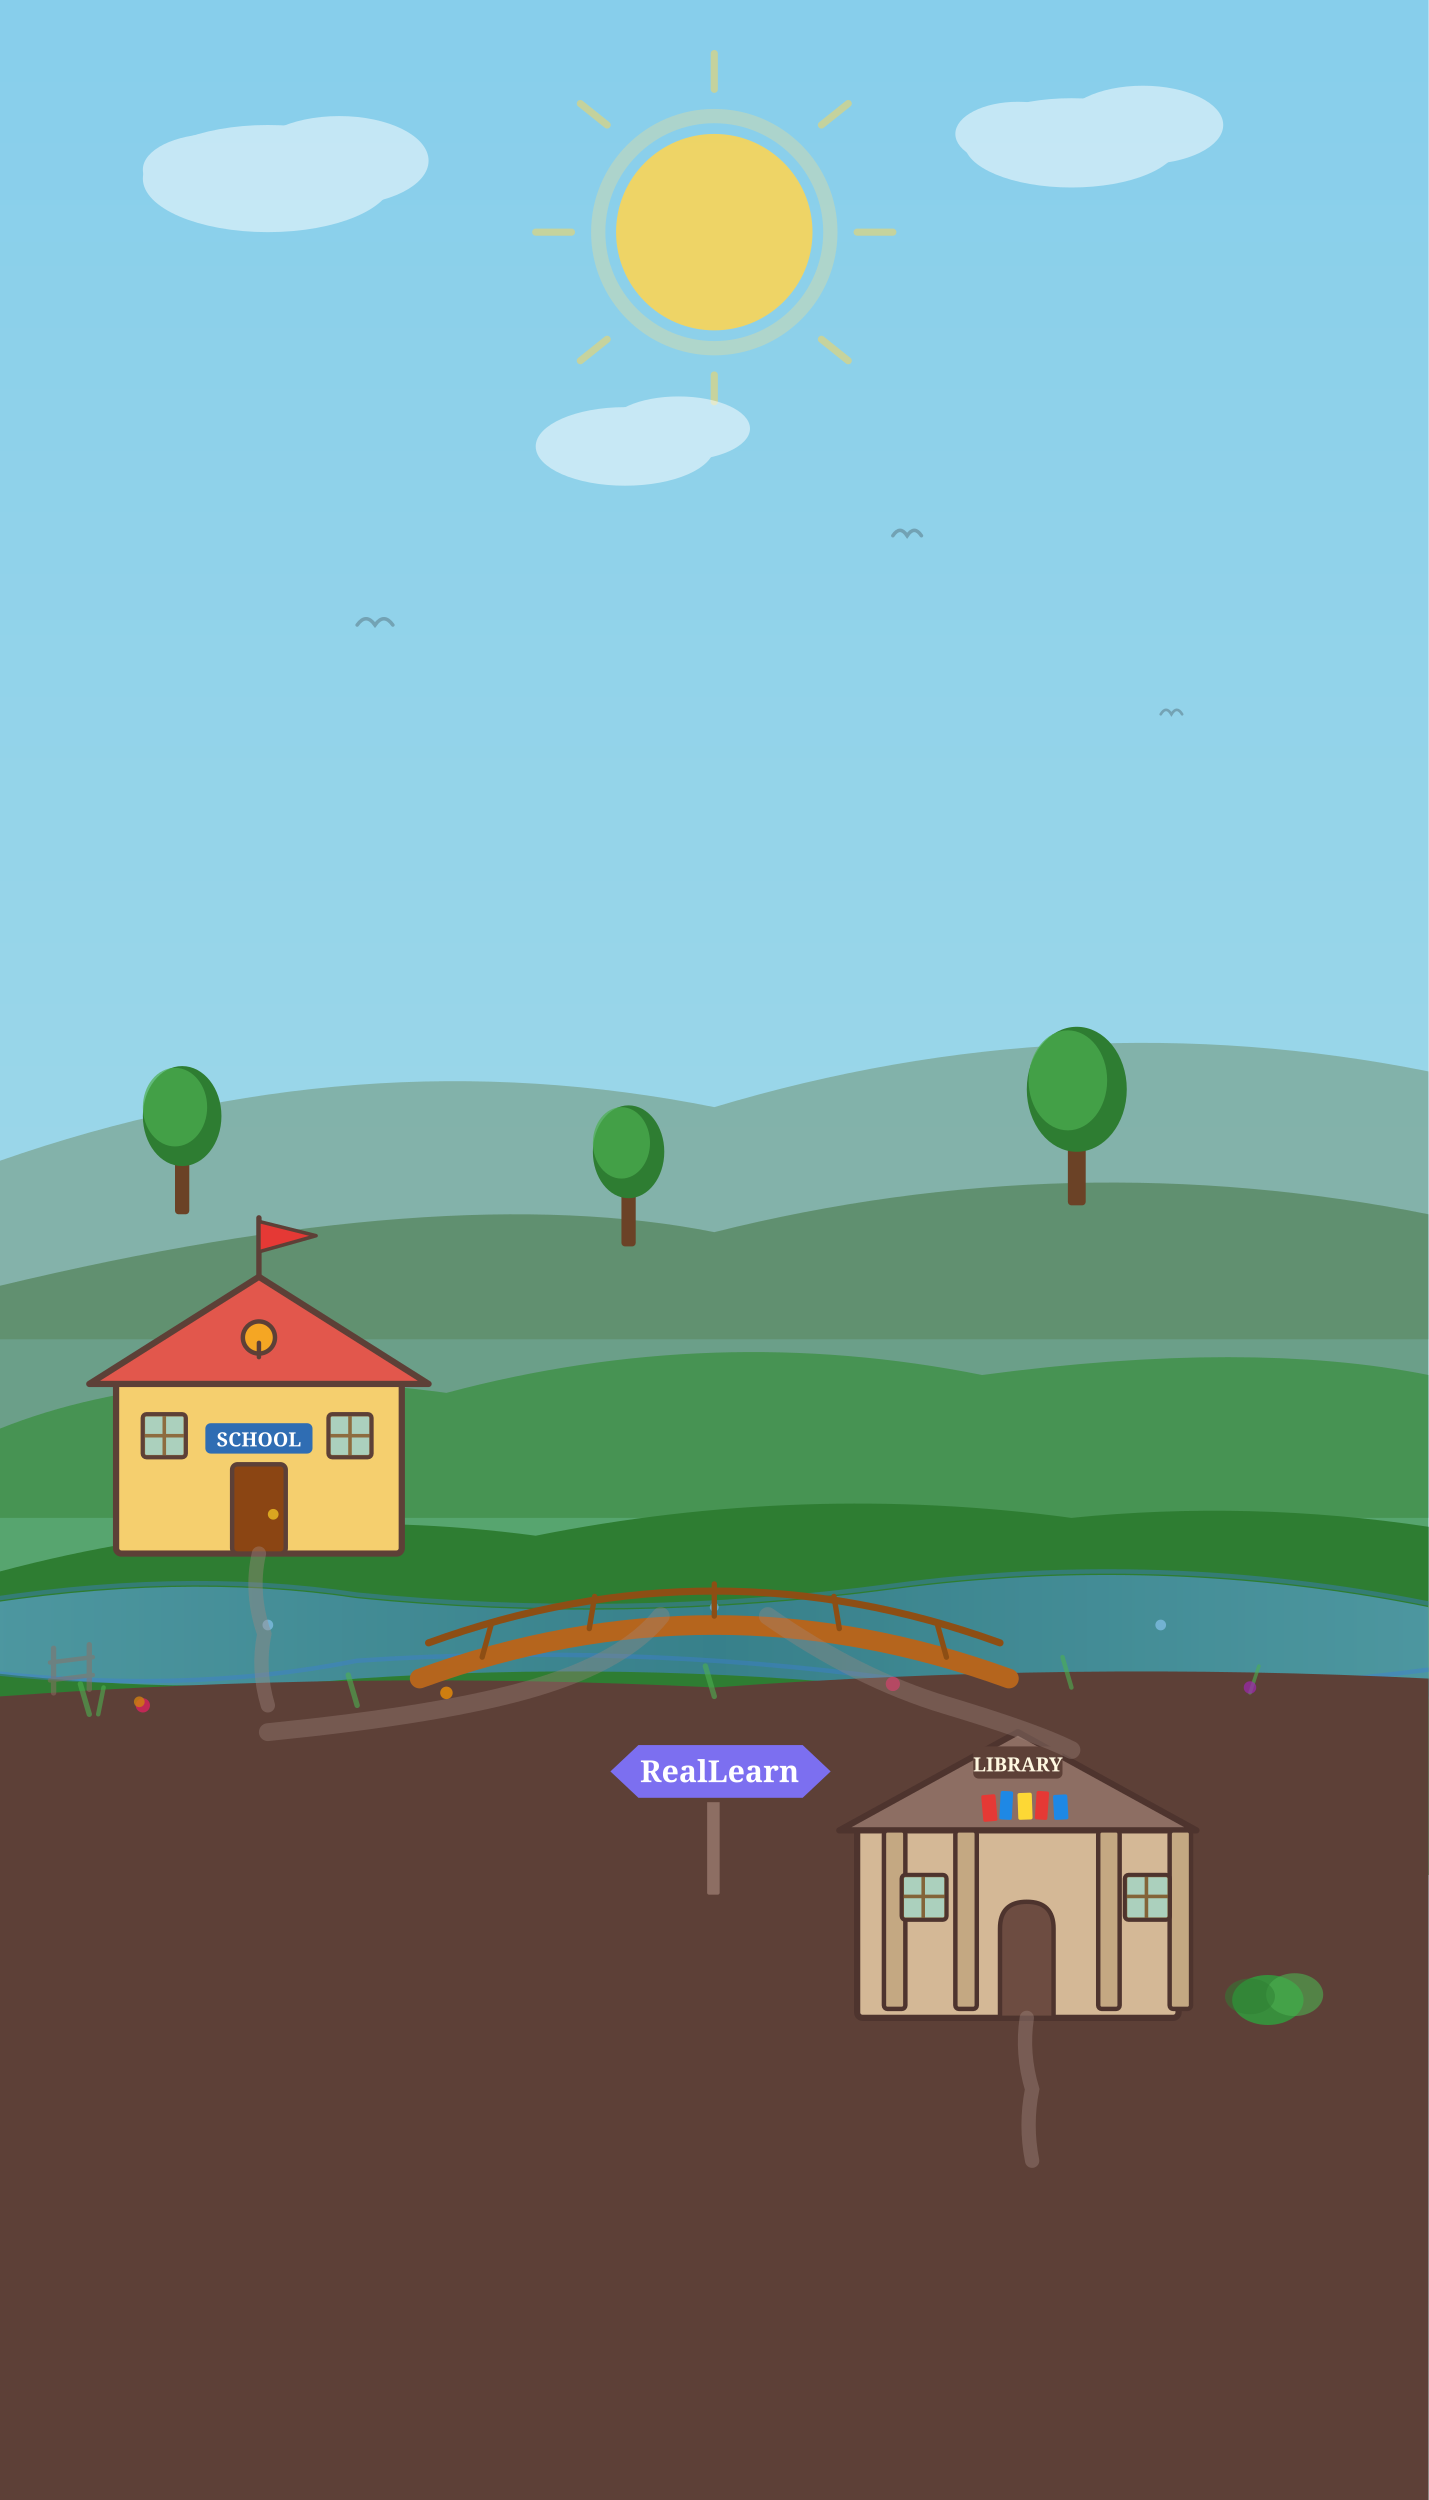
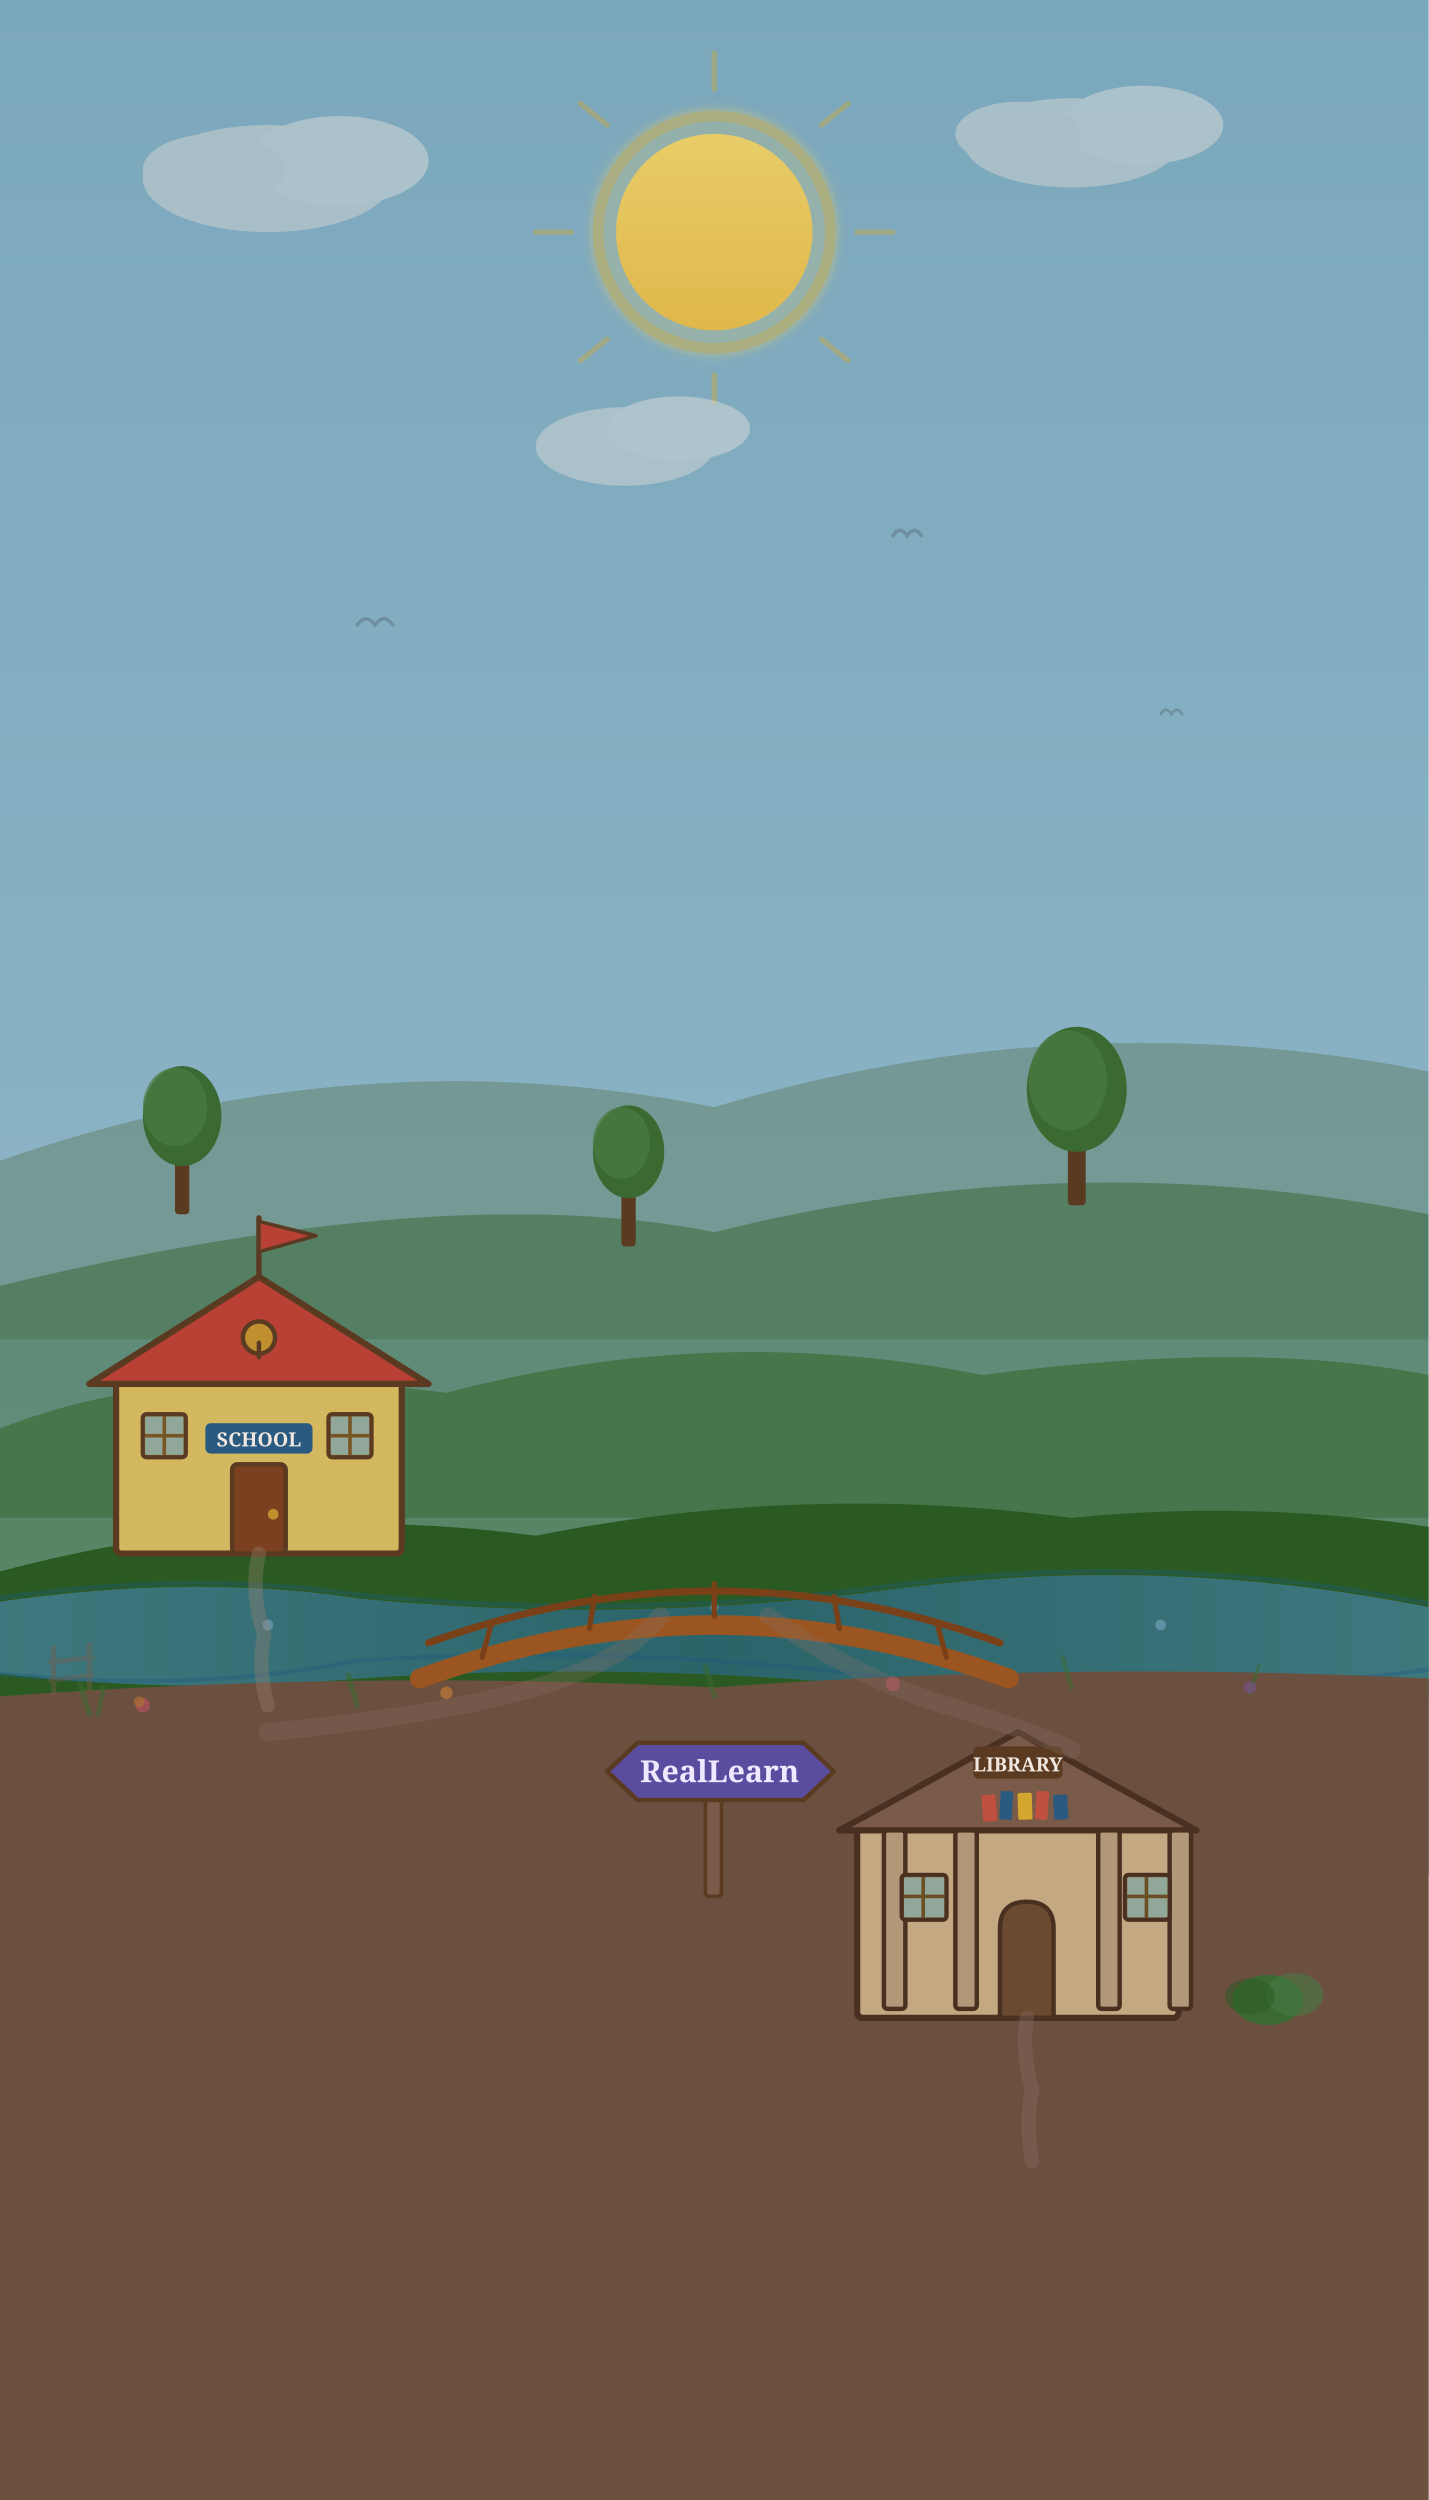
<svg xmlns="http://www.w3.org/2000/svg" viewBox="0 0 800 1400" preserveAspectRatio="xMidYMid slice">
  <defs>
    <linearGradient id="sky-grad" x1="0" y1="0" x2="0" y2="1">
-       <stop offset="0%" stop-color="#87CEEB" />
-       <stop offset="100%" stop-color="#B0E0E6" />
+       <stop offset="0%" stop-color="#7BA7BC" />
+       <stop offset="100%" stop-color="#9BBFCE" />
    </linearGradient>
    <linearGradient id="river-grad" x1="0" y1="0" x2="1" y2="0">
-       <stop offset="0%" stop-color="#5BA3CF" />
-       <stop offset="50%" stop-color="#3B82B0" />
-       <stop offset="100%" stop-color="#5BA3CF" />
+       <stop offset="0%" stop-color="#4A8AB0" />
+       <stop offset="50%" stop-color="#2A6A90" />
+       <stop offset="100%" stop-color="#4A8AB0" />
    </linearGradient>
+     <linearGradient id="sun-grad" x1="0" y1="0" x2="0" y2="1">
+       <stop offset="0%" stop-color="#F0D060" />
+       <stop offset="100%" stop-color="#E8B840" />
+     </linearGradient>
+     <filter id="soft-glow" x="-20%" y="-20%" width="140%" height="140%">
+       <feGaussianBlur stdDeviation="3" result="blur" />
+       <feMerge>
+         <feMergeNode in="blur" />
+         <feMergeNode in="SourceGraphic" />
+       </feMerge>
+     </filter>
  </defs>
  <rect width="800" height="1400" fill="url(#sky-grad)" />
-   <circle cx="400" cy="130" r="55" fill="#FFD54F" opacity="0.85" />
-   <circle cx="400" cy="130" r="65" fill="none" stroke="#FFE082" stroke-width="8" opacity="0.3" />
-   <line x1="400" y1="50" x2="400" y2="30" stroke="#FFD54F" stroke-width="4" stroke-linecap="round" opacity="0.5" />
-   <line x1="460" y1="70" x2="475" y2="58" stroke="#FFD54F" stroke-width="4" stroke-linecap="round" opacity="0.5" />
-   <line x1="480" y1="130" x2="500" y2="130" stroke="#FFD54F" stroke-width="4" stroke-linecap="round" opacity="0.5" />
-   <line x1="460" y1="190" x2="475" y2="202" stroke="#FFD54F" stroke-width="4" stroke-linecap="round" opacity="0.5" />
-   <line x1="340" y1="70" x2="325" y2="58" stroke="#FFD54F" stroke-width="4" stroke-linecap="round" opacity="0.5" />
-   <line x1="320" y1="130" x2="300" y2="130" stroke="#FFD54F" stroke-width="4" stroke-linecap="round" opacity="0.5" />
-   <line x1="340" y1="190" x2="325" y2="202" stroke="#FFD54F" stroke-width="4" stroke-linecap="round" opacity="0.5" />
-   <line x1="400" y1="210" x2="400" y2="225" stroke="#FFD54F" stroke-width="4" stroke-linecap="round" opacity="0.5" />
-   <g opacity="0.5">
-     <ellipse cx="150" cy="100" rx="70" ry="30" fill="white" />
-     <ellipse cx="190" cy="90" rx="50" ry="25" fill="white" />
-     <ellipse cx="120" cy="95" rx="40" ry="20" fill="white" />
-     <ellipse cx="600" cy="80" rx="60" ry="25" fill="white" />
-     <ellipse cx="640" cy="70" rx="45" ry="22" fill="white" />
-     <ellipse cx="570" cy="75" rx="35" ry="18" fill="white" />
-     <ellipse cx="350" cy="250" rx="50" ry="22" fill="white" />
-     <ellipse cx="380" cy="240" rx="40" ry="18" fill="white" />
+   <circle cx="400" cy="130" r="70" fill="#F0D060" opacity="0.2" filter="url(#soft-glow)" />
+   <circle cx="400" cy="130" r="55" fill="url(#sun-grad)" opacity="0.9" />
+   <circle cx="400" cy="130" r="65" fill="none" stroke="#D4A830" stroke-width="6" opacity="0.35" />
+   <line x1="400" y1="50" x2="400" y2="30" stroke="#D4A830" stroke-width="3" stroke-linecap="round" opacity="0.4" />
+   <line x1="460" y1="70" x2="475" y2="58" stroke="#D4A830" stroke-width="3" stroke-linecap="round" opacity="0.4" />
+   <line x1="480" y1="130" x2="500" y2="130" stroke="#D4A830" stroke-width="3" stroke-linecap="round" opacity="0.4" />
+   <line x1="460" y1="190" x2="475" y2="202" stroke="#D4A830" stroke-width="3" stroke-linecap="round" opacity="0.4" />
+   <line x1="340" y1="70" x2="325" y2="58" stroke="#D4A830" stroke-width="3" stroke-linecap="round" opacity="0.4" />
+   <line x1="320" y1="130" x2="300" y2="130" stroke="#D4A830" stroke-width="3" stroke-linecap="round" opacity="0.4" />
+   <line x1="340" y1="190" x2="325" y2="202" stroke="#D4A830" stroke-width="3" stroke-linecap="round" opacity="0.4" />
+   <line x1="400" y1="210" x2="400" y2="225" stroke="#D4A830" stroke-width="3" stroke-linecap="round" opacity="0.4" />
+   <g opacity="0.4">
+     <ellipse cx="150" cy="100" rx="70" ry="30" fill="#E8E0D8" />
+     <ellipse cx="190" cy="90" rx="50" ry="25" fill="#F0E8E0" />
+     <ellipse cx="120" cy="95" rx="40" ry="20" fill="#E8E0D8" />
+     <ellipse cx="600" cy="80" rx="60" ry="25" fill="#E8E0D8" />
+     <ellipse cx="640" cy="70" rx="45" ry="22" fill="#F0E8E0" />
+     <ellipse cx="570" cy="75" rx="35" ry="18" fill="#E8E0D8" />
+     <ellipse cx="350" cy="250" rx="50" ry="22" fill="#E8E0D8" />
+     <ellipse cx="380" cy="240" rx="40" ry="18" fill="#F0E8E0" />
  </g>
-   <path d="M0 650 Q200 580 400 620 Q600 560 800 600 L800 750 L0 750Z" fill="#6B8E6B" opacity="0.5" />
-   <path d="M0 720 Q250 660 400 690 Q600 640 800 680 L800 850 L0 850Z" fill="#4A7A4A" opacity="0.6" />
+   <path d="M0 650 Q200 580 400 620 Q600 560 800 600 L800 750 L0 750Z" fill="#5A7A5A" opacity="0.45" />
+   <path d="M0 720 Q250 660 400 690 Q600 640 800 680 L800 850 L0 850Z" fill="#3A6A3A" opacity="0.55" />
  <g>
-     <rect x="98" y="640" width="8" height="40" fill="#6B4226" rx="2" />
-     <ellipse cx="102" cy="625" rx="22" ry="28" fill="#2E7D32" />
-     <ellipse cx="98" cy="620" rx="18" ry="22" fill="#4CAF50" opacity="0.7" />
-     <rect x="598" y="630" width="10" height="45" fill="#6B4226" rx="2" />
-     <ellipse cx="603" cy="610" rx="28" ry="35" fill="#2E7D32" />
-     <ellipse cx="598" cy="605" rx="22" ry="28" fill="#4CAF50" opacity="0.7" />
-     <rect x="348" y="660" width="8" height="38" fill="#6B4226" rx="2" />
-     <ellipse cx="352" cy="645" rx="20" ry="26" fill="#2E7D32" />
-     <ellipse cx="348" cy="640" rx="16" ry="20" fill="#4CAF50" opacity="0.7" />
+     <rect x="98" y="640" width="8" height="40" fill="#5A3A20" rx="2" />
+     <ellipse cx="102" cy="625" rx="22" ry="28" fill="#3A6A32" />
+     <ellipse cx="98" cy="620" rx="18" ry="22" fill="#4A7A42" opacity="0.7" />
+     <rect x="598" y="630" width="10" height="45" fill="#5A3A20" rx="2" />
+     <ellipse cx="603" cy="610" rx="28" ry="35" fill="#3A6A32" />
+     <ellipse cx="598" cy="605" rx="22" ry="28" fill="#4A7A42" opacity="0.7" />
+     <rect x="348" y="660" width="8" height="38" fill="#5A3A20" rx="2" />
+     <ellipse cx="352" cy="645" rx="20" ry="26" fill="#3A6A32" />
+     <ellipse cx="348" cy="640" rx="16" ry="20" fill="#4A7A42" opacity="0.7" />
  </g>
-   <path d="M0 800 Q100 760 250 780 Q400 740 550 770 Q700 750 800 770 L800 950 L0 950Z" fill="#388E3C" opacity="0.7" />
-   <path d="M0 880 Q150 840 300 860 Q450 830 600 850 Q700 840 800 855 L800 1050 L0 1050Z" fill="#2E7D32" />
-   <path d="M-20 900 Q100 880 200 895 Q350 910 500 890 Q650 870 800 900 L820 950 Q650 965 500 945 Q350 930 200 940 Q100 950 -20 935Z" fill="url(#river-grad)" opacity="0.7" />
-   <circle cx="150" cy="910" r="3" fill="#90CAF9" opacity="0.6" />
-   <circle cx="400" cy="900" r="2.5" fill="#90CAF9" opacity="0.5" />
-   <circle cx="650" cy="910" r="3" fill="#90CAF9" opacity="0.6" />
-   <path d="M-20 898 Q100 878 200 893 Q350 908 500 888 Q650 868 800 898" fill="none" stroke="#3B7DD8" stroke-width="2.5" stroke-linecap="round" opacity="0.4" />
-   <path d="M-20 935 Q100 950 200 930 Q350 920 500 940 Q650 955 800 935" fill="none" stroke="#3B7DD8" stroke-width="2.5" stroke-linecap="round" opacity="0.4" />
-   <path d="M0 950 Q200 935 400 945 Q600 930 800 940 L800 1400 L0 1400Z" fill="#5D4037" />
+   <path d="M0 800 Q100 760 250 780 Q400 740 550 770 Q700 750 800 770 L800 950 L0 950Z" fill="#3A6A32" opacity="0.65" />
+   <path d="M0 880 Q150 840 300 860 Q450 830 600 850 Q700 840 800 855 L800 1050 L0 1050Z" fill="#2A5A22" />
+   <path d="M-20 900 Q100 880 200 895 Q350 910 500 890 Q650 870 800 900 L820 950 Q650 965 500 945 Q350 930 200 940 Q100 950 -20 935Z" fill="url(#river-grad)" opacity="0.65" />
+   <circle cx="150" cy="910" r="3" fill="#8AB0D0" opacity="0.5" />
+   <circle cx="400" cy="900" r="2.5" fill="#8AB0D0" opacity="0.4" />
+   <circle cx="650" cy="910" r="3" fill="#8AB0D0" opacity="0.5" />
+   <path d="M-20 898 Q100 878 200 893 Q350 908 500 888 Q650 868 800 898" fill="none" stroke="#1A5A80" stroke-width="2.5" stroke-linecap="round" opacity="0.35" />
+   <path d="M-20 935 Q100 950 200 930 Q350 920 500 940 Q650 955 800 935" fill="none" stroke="#1A5A80" stroke-width="2.5" stroke-linecap="round" opacity="0.35" />
+   <path d="M0 950 Q200 935 400 945 Q600 930 800 940 L800 1400 L0 1400Z" fill="#6B5040" />
+   <g opacity="0.55">
+     <line x1="50" y1="960" x2="45" y2="943" stroke="#3A6A32" stroke-width="3" stroke-linecap="round" />
+     <line x1="55" y1="960" x2="58" y2="945" stroke="#3A6A32" stroke-width="2.5" stroke-linecap="round" />
+     <line x1="200" y1="955" x2="195" y2="938" stroke="#3A6A32" stroke-width="3" stroke-linecap="round" />
+     <line x1="400" y1="950" x2="395" y2="933" stroke="#3A6A32" stroke-width="3" stroke-linecap="round" />
+     <line x1="600" y1="945" x2="595" y2="928" stroke="#3A6A32" stroke-width="2.5" stroke-linecap="round" />
+     <line x1="700" y1="948" x2="705" y2="933" stroke="#3A6A32" stroke-width="2" stroke-linecap="round" />
+   </g>
  <g opacity="0.6">
-     <line x1="50" y1="960" x2="45" y2="943" stroke="#4CAF50" stroke-width="3" stroke-linecap="round" />
-     <line x1="55" y1="960" x2="58" y2="945" stroke="#4CAF50" stroke-width="2.5" stroke-linecap="round" />
-     <line x1="200" y1="955" x2="195" y2="938" stroke="#4CAF50" stroke-width="3" stroke-linecap="round" />
-     <line x1="400" y1="950" x2="395" y2="933" stroke="#4CAF50" stroke-width="3" stroke-linecap="round" />
-     <line x1="600" y1="945" x2="595" y2="928" stroke="#4CAF50" stroke-width="2.5" stroke-linecap="round" />
-     <line x1="700" y1="948" x2="705" y2="933" stroke="#4CAF50" stroke-width="2" stroke-linecap="round" />
-   </g>
-   <g opacity="0.7">
-     <circle cx="80" cy="955" r="4" fill="#E91E63" />
-     <circle cx="78" cy="953" r="3" fill="#FF9800" opacity="0.8" />
-     <circle cx="250" cy="948" r="3.5" fill="#FF9800" />
-     <circle cx="500" cy="943" r="4" fill="#E91E63" />
-     <circle cx="700" cy="945" r="3.5" fill="#9C27B0" />
+     <circle cx="80" cy="955" r="4" fill="#C05060" />
+     <circle cx="78" cy="953" r="3" fill="#D08030" opacity="0.8" />
+     <circle cx="250" cy="948" r="3.5" fill="#D08030" />
+     <circle cx="500" cy="943" r="4" fill="#C05060" />
+     <circle cx="700" cy="945" r="3.5" fill="#7A5090" />
  </g>
  <g>
-     <line x1="145" y1="718" x2="145" y2="682" stroke="#5D4037" stroke-width="3" stroke-linecap="round" />
-     <path d="M145 684 L177 692 L145 701Z" fill="#E53935" />
-     <path d="M145 684 L177 692 L145 701Z" fill="none" stroke="#5D4037" stroke-width="2" stroke-linecap="round" stroke-linejoin="round" />
-     <rect x="65" y="770" width="160" height="100" fill="#F5CF6E" rx="3" />
-     <rect x="65" y="770" width="160" height="100" fill="none" stroke="#5D4037" stroke-width="3.5" stroke-linecap="round" stroke-linejoin="round" rx="3" />
-     <path d="M50 775 L145 715 L240 775Z" fill="#E2574C" />
-     <path d="M50 775 L145 715 L240 775Z" fill="none" stroke="#5D4037" stroke-width="3.5" stroke-linecap="round" stroke-linejoin="round" />
-     <circle cx="145" cy="749" r="9" fill="#F5A623" stroke="#5D4037" stroke-width="2.5" />
-     <line x1="145" y1="752" x2="145" y2="760" stroke="#5D4037" stroke-width="2.5" stroke-linecap="round" />
-     <rect x="130" y="820" width="30" height="50" fill="#8B4513" rx="3" />
-     <rect x="130" y="820" width="30" height="50" fill="none" stroke="#5D4037" stroke-width="2.5" stroke-linecap="round" rx="3" />
-     <circle cx="153" cy="848" r="3" fill="#DAA520" />
-     <rect x="115" y="797" width="60" height="17" fill="#2F6DB3" rx="3" />
-     <text x="145" y="810" font-family="Georgia, serif" font-size="11" font-weight="700" fill="#FFFFFF" text-anchor="middle">SCHOOL</text>
-     <rect x="80" y="792" width="24" height="24" fill="#87CEEB" rx="2" />
-     <rect x="80" y="792" width="24" height="24" fill="none" stroke="#5D4037" stroke-width="2.5" rx="2" />
-     <line x1="92" y1="792" x2="92" y2="816" stroke="#5D4037" stroke-width="2" />
-     <line x1="80" y1="804" x2="104" y2="804" stroke="#5D4037" stroke-width="2" />
-     <rect x="184" y="792" width="24" height="24" fill="#87CEEB" rx="2" />
-     <rect x="184" y="792" width="24" height="24" fill="none" stroke="#5D4037" stroke-width="2.5" rx="2" />
-     <line x1="196" y1="792" x2="196" y2="816" stroke="#5D4037" stroke-width="2" />
-     <line x1="184" y1="804" x2="208" y2="804" stroke="#5D4037" stroke-width="2" />
-     <rect x="81" y="793" width="22" height="22" fill="#FFD54F" opacity="0.3" rx="1" />
-     <rect x="185" y="793" width="22" height="22" fill="#FFD54F" opacity="0.3" rx="1" />
-     <path d="M145 870 Q140 892 148 915 Q144 935 150 955" fill="none" stroke="#A1887F" stroke-width="8" stroke-linecap="round" opacity="0.4" />
+     <line x1="145" y1="718" x2="145" y2="682" stroke="#5A3A20" stroke-width="3" stroke-linecap="round" />
+     <path d="M145 684 L177 692 L145 701Z" fill="#B84035" />
+     <path d="M145 684 L177 692 L145 701Z" fill="none" stroke="#5A3A20" stroke-width="2" stroke-linecap="round" stroke-linejoin="round" />
+     <rect x="65" y="770" width="160" height="100" fill="#D4B860" rx="3" />
+     <rect x="65" y="770" width="160" height="100" fill="none" stroke="#5A3A20" stroke-width="3.5" stroke-linecap="round" stroke-linejoin="round" rx="3" />
+     <path d="M50 775 L145 715 L240 775Z" fill="#B84035" />
+     <path d="M50 775 L145 715 L240 775Z" fill="none" stroke="#5A3A20" stroke-width="3.5" stroke-linecap="round" stroke-linejoin="round" />
+     <circle cx="145" cy="749" r="9" fill="#C09030" stroke="#5A3A20" stroke-width="2.5" />
+     <line x1="145" y1="752" x2="145" y2="760" stroke="#5A3A20" stroke-width="2.5" stroke-linecap="round" />
+     <rect x="130" y="820" width="30" height="50" fill="#7A4020" rx="3" />
+     <rect x="130" y="820" width="30" height="50" fill="none" stroke="#5A3A20" stroke-width="2.5" stroke-linecap="round" rx="3" />
+     <circle cx="153" cy="848" r="3" fill="#C09030" />
+     <rect x="115" y="797" width="60" height="17" fill="#2A5A80" rx="3" />
+     <text x="145" y="810" font-family="Georgia, serif" font-size="11" font-weight="700" fill="#F0E8E0" text-anchor="middle">SCHOOL</text>
+     <rect x="80" y="792" width="24" height="24" fill="#7BA7BC" rx="2" />
+     <rect x="80" y="792" width="24" height="24" fill="none" stroke="#5A3A20" stroke-width="2.5" rx="2" />
+     <line x1="92" y1="792" x2="92" y2="816" stroke="#5A3A20" stroke-width="2" />
+     <line x1="80" y1="804" x2="104" y2="804" stroke="#5A3A20" stroke-width="2" />
+     <rect x="184" y="792" width="24" height="24" fill="#7BA7BC" rx="2" />
+     <rect x="184" y="792" width="24" height="24" fill="none" stroke="#5A3A20" stroke-width="2.5" rx="2" />
+     <line x1="196" y1="792" x2="196" y2="816" stroke="#5A3A20" stroke-width="2" />
+     <line x1="184" y1="804" x2="208" y2="804" stroke="#5A3A20" stroke-width="2" />
+     <rect x="81" y="793" width="22" height="22" fill="#D4A830" opacity="0.25" rx="1" />
+     <rect x="185" y="793" width="22" height="22" fill="#D4A830" opacity="0.25" rx="1" />
+     <path d="M145 870 Q140 892 148 915 Q144 935 150 955" fill="none" stroke="#9A8070" stroke-width="8" stroke-linecap="round" opacity="0.35" />
  </g>
  <g>
-     <rect x="480" y="1020" width="180" height="110" fill="#D4B896" rx="3" />
-     <rect x="480" y="1020" width="180" height="110" fill="none" stroke="#4E342E" stroke-width="3.5" stroke-linecap="round" stroke-linejoin="round" rx="3" />
-     <path d="M470 1025 L570 970 L670 1025Z" fill="#8D6E63" />
-     <path d="M470 1025 L570 970 L670 1025Z" fill="none" stroke="#4E342E" stroke-width="3.5" stroke-linecap="round" stroke-linejoin="round" />
-     <rect x="495" y="1025" width="12" height="100" fill="#C4A882" rx="2" />
-     <rect x="495" y="1025" width="12" height="100" fill="none" stroke="#4E342E" stroke-width="2.5" rx="2" />
-     <rect x="535" y="1025" width="12" height="100" fill="#C4A882" rx="2" />
-     <rect x="535" y="1025" width="12" height="100" fill="none" stroke="#4E342E" stroke-width="2.5" rx="2" />
-     <rect x="615" y="1025" width="12" height="100" fill="#C4A882" rx="2" />
-     <rect x="615" y="1025" width="12" height="100" fill="none" stroke="#4E342E" stroke-width="2.5" rx="2" />
-     <rect x="655" y="1025" width="12" height="100" fill="#C4A882" rx="2" />
-     <rect x="655" y="1025" width="12" height="100" fill="none" stroke="#4E342E" stroke-width="2.5" rx="2" />
-     <path d="M560 1130 L560 1080 Q560 1065 575 1065 Q590 1065 590 1080 L590 1130Z" fill="#6D4C41" />
-     <path d="M560 1130 L560 1080 Q560 1065 575 1065 Q590 1065 590 1080 L590 1130Z" fill="none" stroke="#4E342E" stroke-width="2.5" stroke-linecap="round" />
-     <rect x="505" y="1050" width="25" height="25" fill="#87CEEB" rx="2" />
-     <rect x="505" y="1050" width="25" height="25" fill="none" stroke="#4E342E" stroke-width="2.5" rx="2" />
-     <line x1="517" y1="1050" x2="517" y2="1075" stroke="#4E342E" stroke-width="2" />
-     <line x1="505" y1="1062" x2="530" y2="1062" stroke="#4E342E" stroke-width="2" />
-     <rect x="630" y="1050" width="25" height="25" fill="#87CEEB" rx="2" />
-     <rect x="630" y="1050" width="25" height="25" fill="none" stroke="#4E342E" stroke-width="2.5" rx="2" />
-     <line x1="642" y1="1050" x2="642" y2="1075" stroke="#4E342E" stroke-width="2" />
-     <line x1="630" y1="1062" x2="655" y2="1062" stroke="#4E342E" stroke-width="2" />
-     <rect x="506" y="1051" width="23" height="23" fill="#FFD54F" opacity="0.3" rx="1" />
-     <rect x="631" y="1051" width="23" height="23" fill="#FFD54F" opacity="0.3" rx="1" />
-     <rect x="550" y="1005" width="8" height="15" fill="#E53935" rx="1" transform="rotate(-5 554 1012)" />
-     <rect x="560" y="1003" width="7" height="16" fill="#1E88E5" rx="1" transform="rotate(3 563 1011)" />
-     <rect x="570" y="1004" width="8" height="15" fill="#FDD835" rx="1" transform="rotate(-2 574 1011)" />
-     <rect x="580" y="1003" width="7" height="16" fill="#E53935" rx="1" transform="rotate(4 583 1011)" />
-     <rect x="590" y="1005" width="8" height="14" fill="#1E88E5" rx="1" transform="rotate(-3 594 1012)" />
-     <rect x="545" y="978" width="50" height="18" fill="#5D4037" rx="3" />
-     <text x="570" y="992" font-family="Georgia, serif" font-size="11" font-weight="700" fill="#FFF8E1" text-anchor="middle">LIBRARY</text>
-     <path d="M575 1130 Q572 1150 578 1170 Q574 1190 578 1210" fill="none" stroke="#A1887F" stroke-width="8" stroke-linecap="round" opacity="0.4" />
+     <rect x="480" y="1020" width="180" height="110" fill="#C4A882" rx="3" />
+     <rect x="480" y="1020" width="180" height="110" fill="none" stroke="#4A3020" stroke-width="3.5" stroke-linecap="round" stroke-linejoin="round" rx="3" />
+     <path d="M470 1025 L570 970 L670 1025Z" fill="#7A5A48" />
+     <path d="M470 1025 L570 970 L670 1025Z" fill="none" stroke="#4A3020" stroke-width="3.5" stroke-linecap="round" stroke-linejoin="round" />
+     <rect x="495" y="1025" width="12" height="100" fill="#B09878" rx="2" />
+     <rect x="495" y="1025" width="12" height="100" fill="none" stroke="#4A3020" stroke-width="2.5" rx="2" />
+     <rect x="535" y="1025" width="12" height="100" fill="#B09878" rx="2" />
+     <rect x="535" y="1025" width="12" height="100" fill="none" stroke="#4A3020" stroke-width="2.5" rx="2" />
+     <rect x="615" y="1025" width="12" height="100" fill="#B09878" rx="2" />
+     <rect x="615" y="1025" width="12" height="100" fill="none" stroke="#4A3020" stroke-width="2.5" rx="2" />
+     <rect x="655" y="1025" width="12" height="100" fill="#B09878" rx="2" />
+     <rect x="655" y="1025" width="12" height="100" fill="none" stroke="#4A3020" stroke-width="2.5" rx="2" />
+     <path d="M560 1130 L560 1080 Q560 1065 575 1065 Q590 1065 590 1080 L590 1130Z" fill="#6A4A30" />
+     <path d="M560 1130 L560 1080 Q560 1065 575 1065 Q590 1065 590 1080 L590 1130Z" fill="none" stroke="#4A3020" stroke-width="2.5" stroke-linecap="round" />
+     <rect x="505" y="1050" width="25" height="25" fill="#7BA7BC" rx="2" />
+     <rect x="505" y="1050" width="25" height="25" fill="none" stroke="#4A3020" stroke-width="2.5" rx="2" />
+     <line x1="517" y1="1050" x2="517" y2="1075" stroke="#4A3020" stroke-width="2" />
+     <line x1="505" y1="1062" x2="530" y2="1062" stroke="#4A3020" stroke-width="2" />
+     <rect x="630" y="1050" width="25" height="25" fill="#7BA7BC" rx="2" />
+     <rect x="630" y="1050" width="25" height="25" fill="none" stroke="#4A3020" stroke-width="2.5" rx="2" />
+     <line x1="642" y1="1050" x2="642" y2="1075" stroke="#4A3020" stroke-width="2" />
+     <line x1="630" y1="1062" x2="655" y2="1062" stroke="#4A3020" stroke-width="2" />
+     <rect x="506" y="1051" width="23" height="23" fill="#D4A830" opacity="0.25" rx="1" />
+     <rect x="631" y="1051" width="23" height="23" fill="#D4A830" opacity="0.25" rx="1" />
+     <rect x="550" y="1005" width="8" height="15" fill="#C05040" rx="1" transform="rotate(-5 554 1012)" />
+     <rect x="560" y="1003" width="7" height="16" fill="#2A5A80" rx="1" transform="rotate(3 563 1011)" />
+     <rect x="570" y="1004" width="8" height="15" fill="#D4A830" rx="1" transform="rotate(-2 574 1011)" />
+     <rect x="580" y="1003" width="7" height="16" fill="#C05040" rx="1" transform="rotate(4 583 1011)" />
+     <rect x="590" y="1005" width="8" height="14" fill="#2A5A80" rx="1" transform="rotate(-3 594 1012)" />
+     <rect x="545" y="978" width="50" height="18" fill="#5A3A20" rx="3" />
+     <text x="570" y="992" font-family="Georgia, serif" font-size="11" font-weight="700" fill="#F0E8E0" text-anchor="middle">LIBRARY</text>
+     <path d="M575 1130 Q572 1150 578 1170 Q574 1190 578 1210" fill="none" stroke="#8A7060" stroke-width="8" stroke-linecap="round" opacity="0.35" />
  </g>
-   <g opacity="0.5">
-     <line x1="30" y1="948" x2="30" y2="923" stroke="#8D6E63" stroke-width="3" stroke-linecap="round" />
-     <line x1="50" y1="946" x2="50" y2="921" stroke="#8D6E63" stroke-width="3" stroke-linecap="round" />
-     <line x1="28" y1="931" x2="52" y2="928" stroke="#8D6E63" stroke-width="2.5" stroke-linecap="round" />
-     <line x1="28" y1="941" x2="52" y2="938" stroke="#8D6E63" stroke-width="2.5" stroke-linecap="round" />
+   <g opacity="0.4">
+     <line x1="30" y1="948" x2="30" y2="923" stroke="#7A5A48" stroke-width="3" stroke-linecap="round" />
+     <line x1="50" y1="946" x2="50" y2="921" stroke="#7A5A48" stroke-width="3" stroke-linecap="round" />
+     <line x1="28" y1="931" x2="52" y2="928" stroke="#7A5A48" stroke-width="2.5" stroke-linecap="round" />
+     <line x1="28" y1="941" x2="52" y2="938" stroke="#7A5A48" stroke-width="2.5" stroke-linecap="round" />
  </g>
-   <ellipse cx="710" cy="1120" rx="20" ry="14" fill="#388E3C" />
-   <ellipse cx="725" cy="1117" rx="16" ry="12" fill="#4CAF50" opacity="0.6" />
-   <ellipse cx="700" cy="1118" rx="14" ry="10" fill="#2E7D32" opacity="0.5" />
-   <g opacity="0.4">
-     <path d="M200 350 Q205 343 210 350 Q215 343 220 350" fill="none" stroke="#455A64" stroke-width="2" stroke-linecap="round" />
-     <path d="M500 300 Q504 294 508 300 Q512 294 516 300" fill="none" stroke="#455A64" stroke-width="2" stroke-linecap="round" />
-     <path d="M650 400 Q653 395 656 400 Q659 395 662 400" fill="none" stroke="#455A64" stroke-width="1.5" stroke-linecap="round" />
+   <ellipse cx="710" cy="1120" rx="20" ry="14" fill="#3A6A32" />
+   <ellipse cx="725" cy="1117" rx="16" ry="12" fill="#4A7A42" opacity="0.6" />
+   <ellipse cx="700" cy="1118" rx="14" ry="10" fill="#2A5A22" opacity="0.5" />
+   <g opacity="0.35">
+     <path d="M200 350 Q205 343 210 350 Q215 343 220 350" fill="none" stroke="#4A5A60" stroke-width="2" stroke-linecap="round" />
+     <path d="M500 300 Q504 294 508 300 Q512 294 516 300" fill="none" stroke="#4A5A60" stroke-width="2" stroke-linecap="round" />
+     <path d="M650 400 Q653 395 656 400 Q659 395 662 400" fill="none" stroke="#4A5A60" stroke-width="1.5" stroke-linecap="round" />
  </g>
-   <path d="M235 940 Q400 880 565 940" fill="none" stroke="#B5651D" stroke-width="11" stroke-linecap="round" />
-   <path d="M240 920 Q400 862 560 920" fill="none" stroke="#8D4E14" stroke-width="4" stroke-linecap="round" />
-   <line x1="270" y1="928" x2="275" y2="910" stroke="#8D4E14" stroke-width="3" stroke-linecap="round" />
-   <line x1="330" y1="912" x2="333" y2="894" stroke="#8D4E14" stroke-width="3" stroke-linecap="round" />
-   <line x1="400" y1="905" x2="400" y2="887" stroke="#8D4E14" stroke-width="3" stroke-linecap="round" />
-   <line x1="470" y1="912" x2="467" y2="894" stroke="#8D4E14" stroke-width="3" stroke-linecap="round" />
-   <line x1="530" y1="928" x2="525" y2="910" stroke="#8D4E14" stroke-width="3" stroke-linecap="round" />
-   <path d="M150 970 Q250 960 300 945 Q350 930 370 905" fill="none" stroke="#A1887F" stroke-width="10" stroke-linecap="round" opacity="0.35" />
-   <path d="M430 905 Q480 940 530 955 Q580 970 600 980" fill="none" stroke="#A1887F" stroke-width="10" stroke-linecap="round" opacity="0.35" />
-   <rect x="395" y="1000" width="9" height="62" fill="#8D6E63" rx="2" />
-   <rect x="395" y="1000" width="9" height="62" fill="none" stroke="#5D4037" stroke-width="2" rx="2" />
-   <path d="M340 992 L357 976 L450 976 L467 992 L450 1008 L357 1008Z" fill="#7C6FF0" />
-   <path d="M340 992 L357 976 L450 976 L467 992 L450 1008 L357 1008Z" fill="none" stroke="#5D4037" stroke-width="2.5" stroke-linecap="round" stroke-linejoin="round" />
-   <text x="403" y="998" font-family="Georgia, serif" font-size="17" font-weight="700" fill="#FFFFFF" text-anchor="middle">RealLearn</text>
+   <path d="M235 940 Q400 880 565 940" fill="none" stroke="#9A5520" stroke-width="11" stroke-linecap="round" />
+   <path d="M240 920 Q400 862 560 920" fill="none" stroke="#7A4018" stroke-width="4" stroke-linecap="round" />
+   <line x1="270" y1="928" x2="275" y2="910" stroke="#7A4018" stroke-width="3" stroke-linecap="round" />
+   <line x1="330" y1="912" x2="333" y2="894" stroke="#7A4018" stroke-width="3" stroke-linecap="round" />
+   <line x1="400" y1="905" x2="400" y2="887" stroke="#7A4018" stroke-width="3" stroke-linecap="round" />
+   <line x1="470" y1="912" x2="467" y2="894" stroke="#7A4018" stroke-width="3" stroke-linecap="round" />
+   <line x1="530" y1="928" x2="525" y2="910" stroke="#7A4018" stroke-width="3" stroke-linecap="round" />
+   <path d="M150 970 Q250 960 300 945 Q350 930 370 905" fill="none" stroke="#8A7060" stroke-width="10" stroke-linecap="round" opacity="0.3" />
+   <path d="M430 905 Q480 940 530 955 Q580 970 600 980" fill="none" stroke="#8A7060" stroke-width="10" stroke-linecap="round" opacity="0.3" />
+   <rect x="395" y="1000" width="9" height="62" fill="#7A5A48" rx="2" />
+   <rect x="395" y="1000" width="9" height="62" fill="none" stroke="#5A3A20" stroke-width="2" rx="2" />
+   <path d="M340 992 L357 976 L450 976 L467 992 L450 1008 L357 1008Z" fill="#5A4DA0" />
+   <path d="M340 992 L357 976 L450 976 L467 992 L450 1008 L357 1008Z" fill="none" stroke="#5A3A20" stroke-width="2.5" stroke-linecap="round" stroke-linejoin="round" />
+   <text x="403" y="998" font-family="Georgia, serif" font-size="17" font-weight="700" fill="#F0E8FF" text-anchor="middle">RealLearn</text>
</svg>
